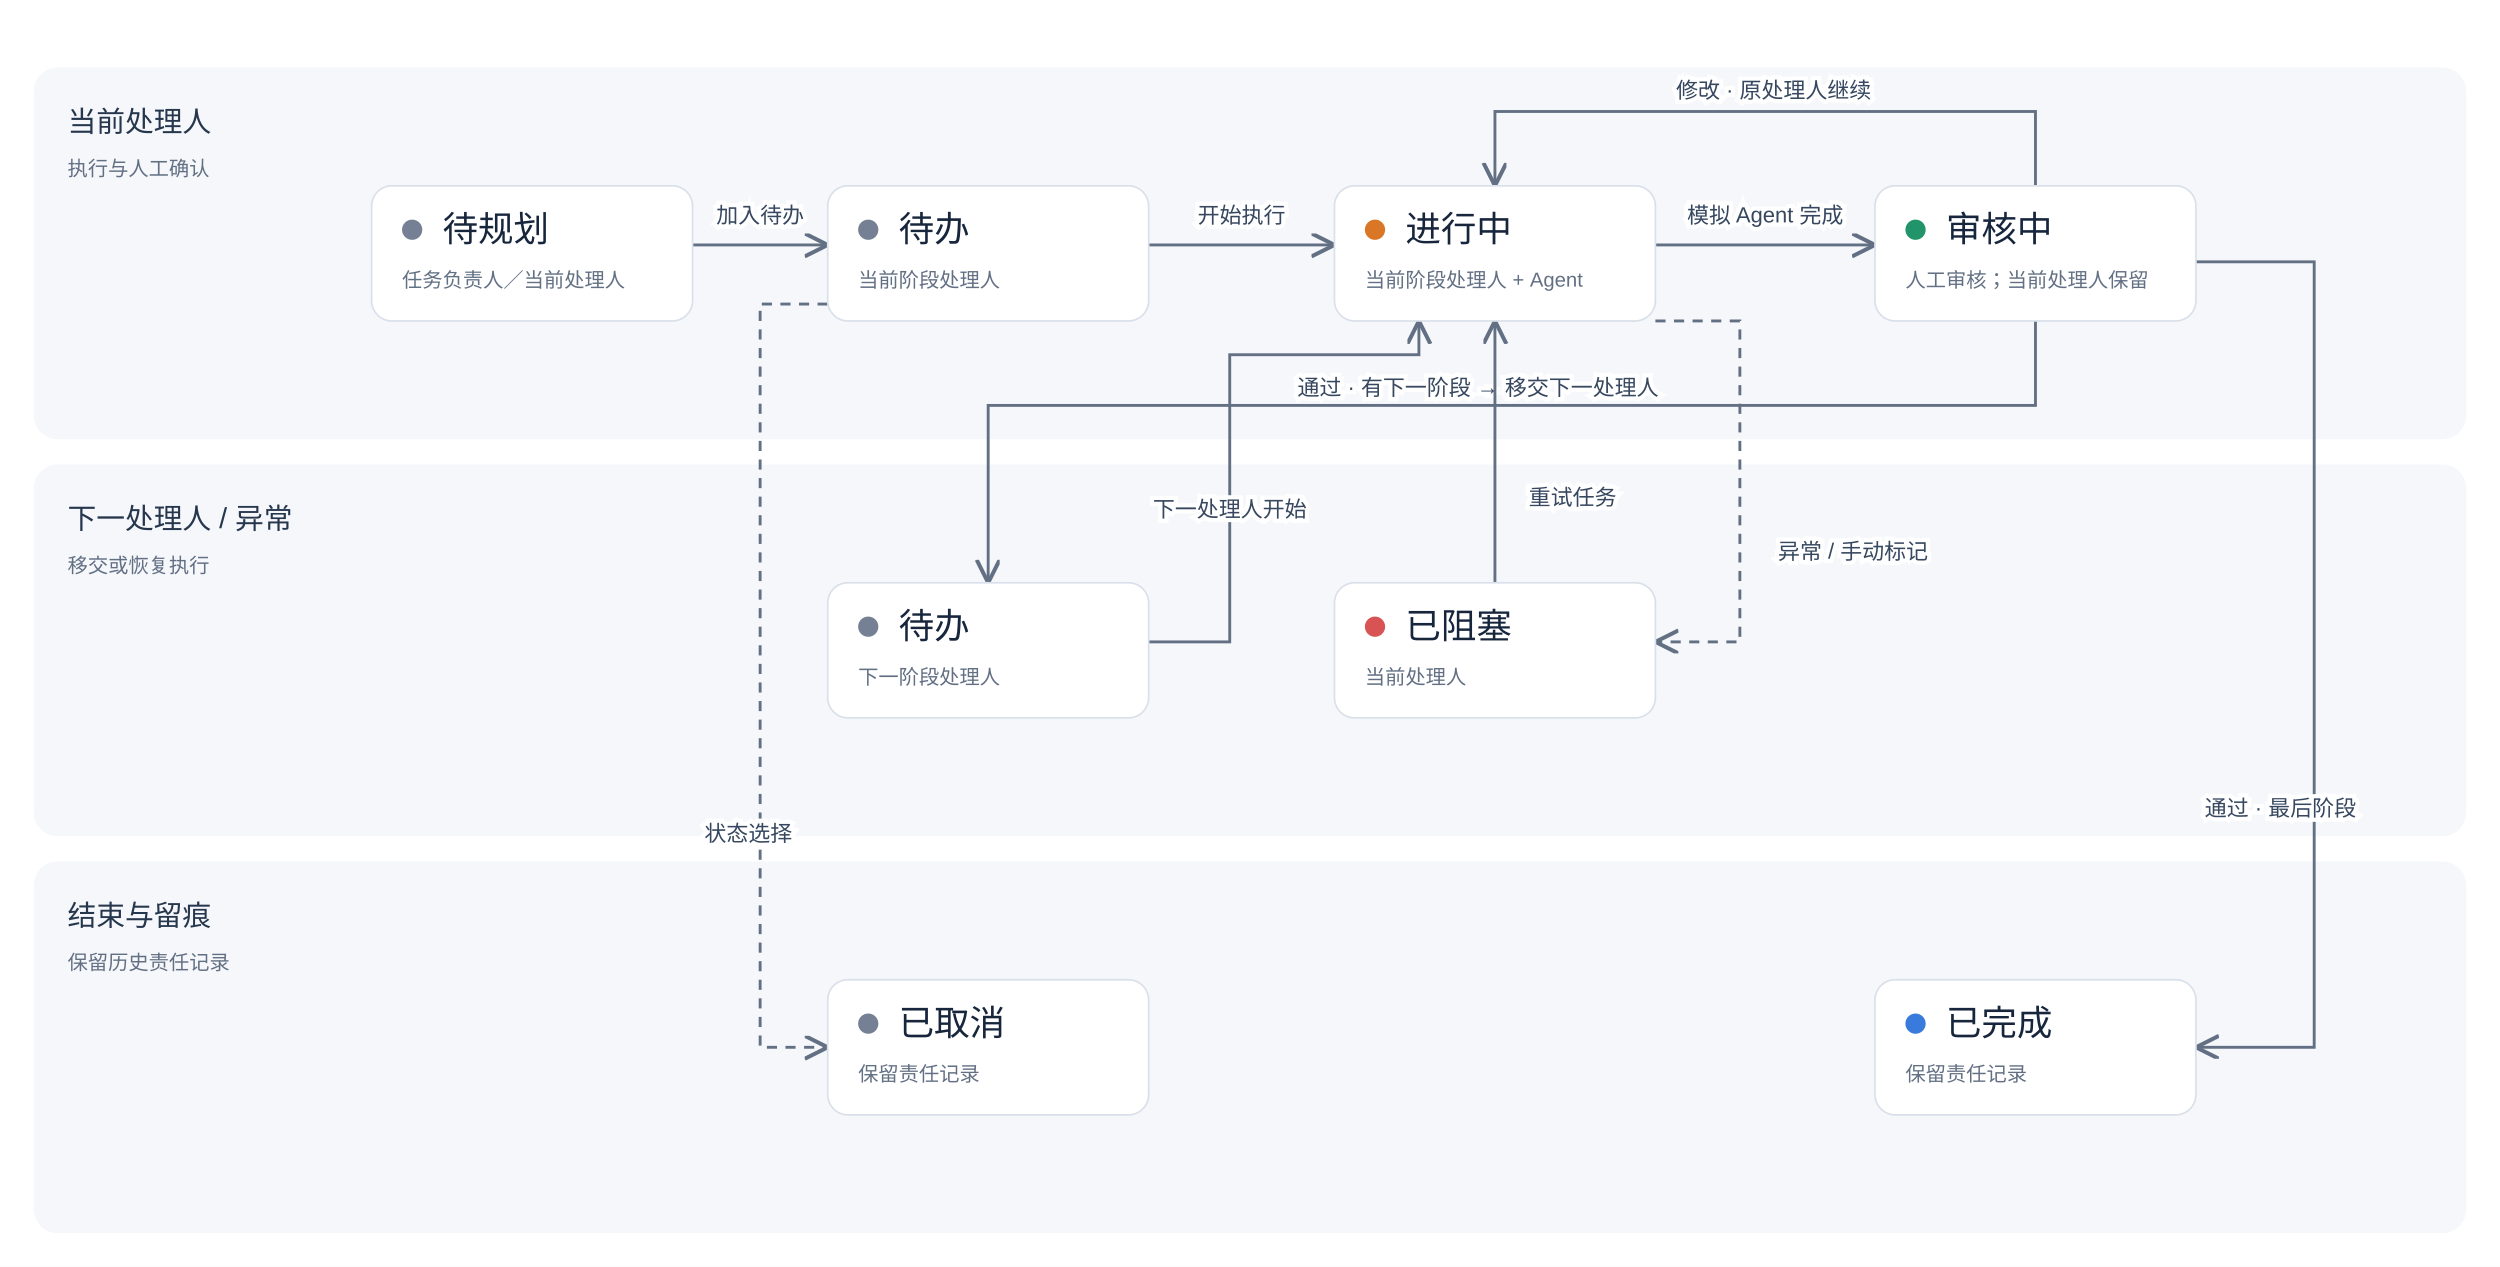
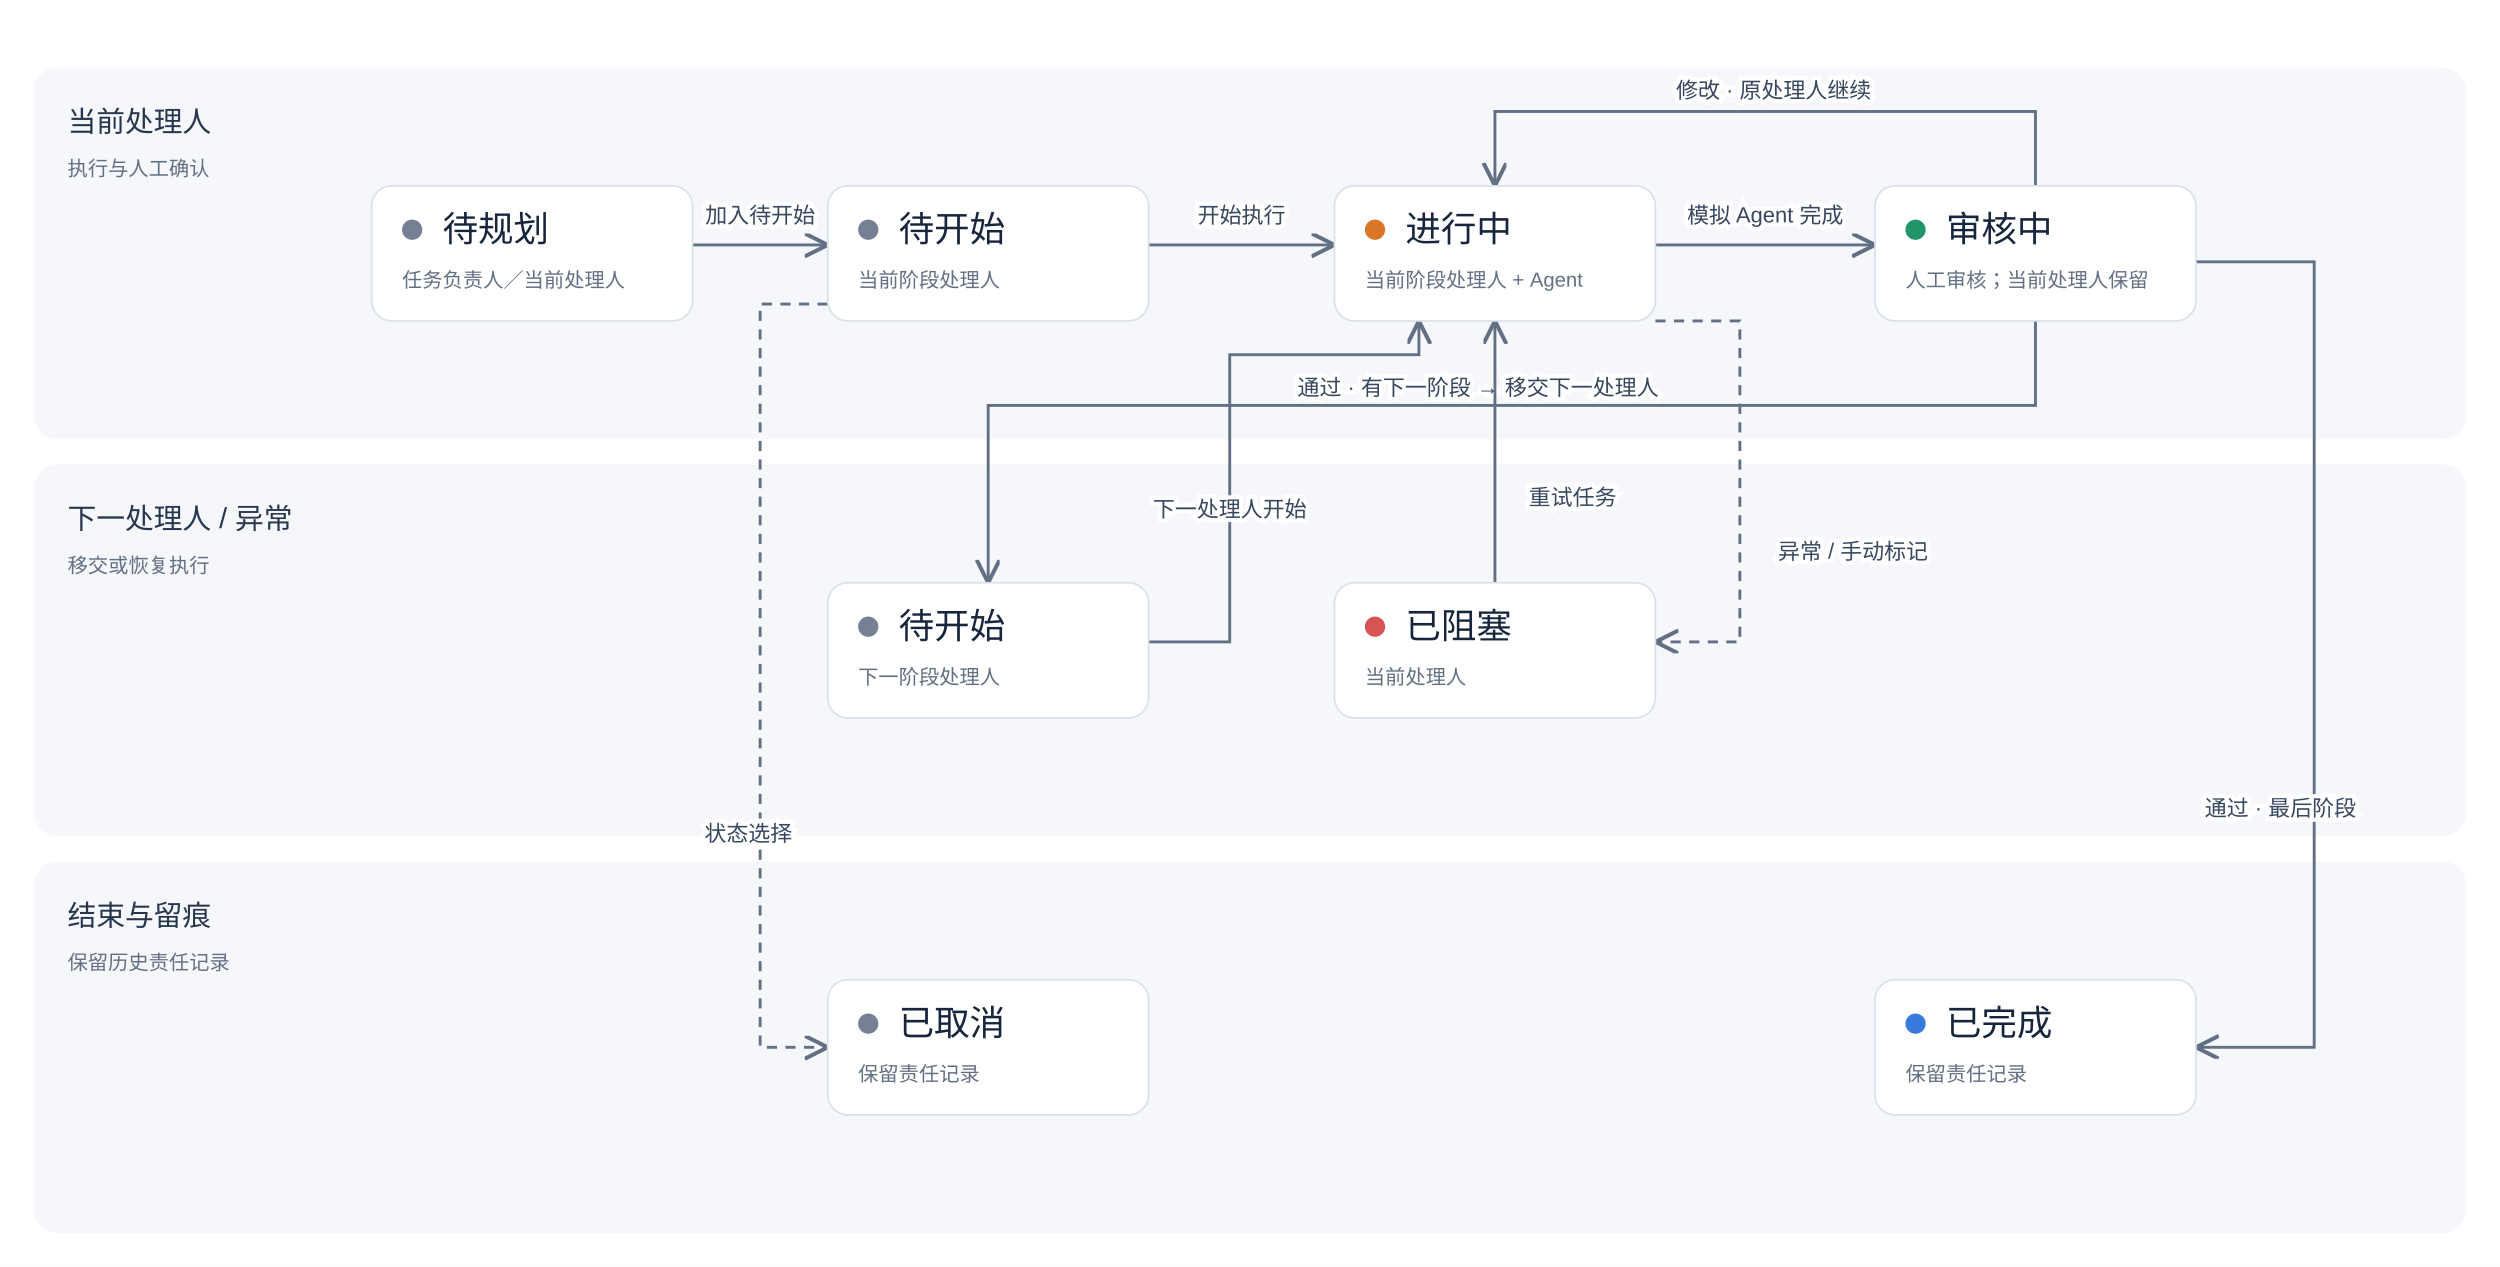
<svg xmlns="http://www.w3.org/2000/svg" width="1480" height="750" viewBox="0 50 1480 750" role="img" aria-labelledby="title desc">
  <defs>
    <marker id="arrow" markerWidth="10" markerHeight="10" refX="8" refY="4" orient="auto">
      <path d="M0 0L8 4L0 8" fill="none" stroke="#637084" stroke-width="1.4" />
    </marker>
  </defs>
  <rect width="1480" height="800" fill="#ffffff" />
  <rect x="20" y="90" width="1440" height="220" rx="14" fill="#f5f7fb" />
  <text x="40" y="128" font-family="Arial,sans-serif" font-size="17" fill="#26364d">当前处理人</text>
  <text x="40" y="154" font-family="Arial,sans-serif" font-size="12" fill="#637084">执行与人工确认</text>
  <rect x="20" y="325" width="1440" height="220" rx="14" fill="#f5f7fb" />
  <text x="40" y="363" font-family="Arial,sans-serif" font-size="17" fill="#26364d">下一处理人 / 异常</text>
  <text x="40" y="389" font-family="Arial,sans-serif" font-size="12" fill="#637084">移交或恢复执行</text>
  <rect x="20" y="560" width="1440" height="220" rx="14" fill="#f5f7fb" />
  <text x="40" y="598" font-family="Arial,sans-serif" font-size="17" fill="#26364d">结束与留痕</text>
  <text x="40" y="624" font-family="Arial,sans-serif" font-size="12" fill="#637084">保留历史责任记录</text>
  <path d="M410 195 H490" fill="none" stroke="#637084" stroke-width="1.7" marker-end="url(#arrow)" />
-   <text x="450" y="182" text-anchor="middle" font-family="Arial,sans-serif" font-size="13" fill="#36475f" stroke="white" stroke-width="5" paint-order="stroke">加入待办</text>
+   <text x="450" y="182" text-anchor="middle" font-family="Arial,sans-serif" font-size="13" fill="#36475f" stroke="white" stroke-width="5" paint-order="stroke">加入待开始</text>
  <path d="M680 195 H790" fill="none" stroke="#637084" stroke-width="1.7" marker-end="url(#arrow)" />
  <text x="735" y="182" text-anchor="middle" font-family="Arial,sans-serif" font-size="13" fill="#36475f" stroke="white" stroke-width="5" paint-order="stroke">开始执行</text>
  <path d="M980 195 H1110" fill="none" stroke="#637084" stroke-width="1.7" marker-end="url(#arrow)" />
  <text x="1045" y="182" text-anchor="middle" font-family="Arial,sans-serif" font-size="13" fill="#36475f" stroke="white" stroke-width="5" paint-order="stroke">模拟 Agent 完成</text>
  <path d="M1205 160 V116 H885 V160" fill="none" stroke="#637084" stroke-width="1.7" marker-end="url(#arrow)" />
  <text x="1050" y="108" text-anchor="middle" font-family="Arial,sans-serif" font-size="13" fill="#36475f" stroke="white" stroke-width="5" paint-order="stroke">修改 · 原处理人继续</text>
  <path d="M1205 240 V290 H585 V395" fill="none" stroke="#637084" stroke-width="1.7" marker-end="url(#arrow)" />
  <text x="875" y="284" text-anchor="middle" font-family="Arial,sans-serif" font-size="13" fill="#36475f" stroke="white" stroke-width="5" paint-order="stroke">通过 · 有下一阶段 → 移交下一处理人</text>
  <path d="M680 430 H728 V260 H840 V240" fill="none" stroke="#637084" stroke-width="1.7" marker-end="url(#arrow)" />
  <text x="728" y="356" text-anchor="middle" font-family="Arial,sans-serif" font-size="13" fill="#36475f" stroke="white" stroke-width="5" paint-order="stroke">下一处理人开始</text>
  <path d="M885 395 V240" fill="none" stroke="#637084" stroke-width="1.7" marker-end="url(#arrow)" />
  <text x="931" y="349" text-anchor="middle" font-family="Arial,sans-serif" font-size="13" fill="#36475f" stroke="white" stroke-width="5" paint-order="stroke">重试任务</text>
  <path d="M980 240 H1030 V430 H980" fill="none" stroke="#637084" stroke-width="1.7" marker-end="url(#arrow)" stroke-dasharray="6 5" />
  <text x="1097" y="381" text-anchor="middle" font-family="Arial,sans-serif" font-size="13" fill="#36475f" stroke="white" stroke-width="5" paint-order="stroke">异常 / 手动标记</text>
  <path d="M1300 205 H1370 V670 H1300" fill="none" stroke="#637084" stroke-width="1.7" marker-end="url(#arrow)" />
  <text x="1350" y="533" text-anchor="middle" font-family="Arial,sans-serif" font-size="13" fill="#36475f" stroke="white" stroke-width="5" paint-order="stroke">通过 · 最后阶段</text>
  <path d="M490 230 H450 V670 H490" fill="none" stroke="#637084" stroke-width="1.7" marker-end="url(#arrow)" stroke-dasharray="6 5" />
  <text x="443" y="548" text-anchor="middle" font-family="Arial,sans-serif" font-size="13" fill="#36475f" stroke="white" stroke-width="5" paint-order="stroke">状态选择</text>
  <g>
    <rect x="220" y="160" width="190" height="80" rx="12" fill="white" stroke="#d9e0e9" />
    <circle cx="244" cy="186" r="6" fill="#758094" />
    <text x="262" y="193" font-family="Arial,sans-serif" font-size="21" fill="#17263d">待规划</text>
    <text x="238" y="220" font-family="Arial,sans-serif" font-size="12" fill="#637084">任务负责人／当前处理人</text>
  </g>
  <g>
    <rect x="490" y="160" width="190" height="80" rx="12" fill="white" stroke="#d9e0e9" />
    <circle cx="514" cy="186" r="6" fill="#758094" />
-     <text x="532" y="193" font-family="Arial,sans-serif" font-size="21" fill="#17263d">待办</text>
+     <text x="532" y="193" font-family="Arial,sans-serif" font-size="21" fill="#17263d">待开始</text>
    <text x="508" y="220" font-family="Arial,sans-serif" font-size="12" fill="#637084">当前阶段处理人</text>
  </g>
  <g>
    <rect x="790" y="160" width="190" height="80" rx="12" fill="white" stroke="#d9e0e9" />
    <circle cx="814" cy="186" r="6" fill="#d97726" />
    <text x="832" y="193" font-family="Arial,sans-serif" font-size="21" fill="#17263d">进行中</text>
    <text x="808" y="220" font-family="Arial,sans-serif" font-size="12" fill="#637084">当前阶段处理人 + Agent</text>
  </g>
  <g>
    <rect x="1110" y="160" width="190" height="80" rx="12" fill="white" stroke="#d9e0e9" />
    <circle cx="1134" cy="186" r="6" fill="#21946a" />
    <text x="1152" y="193" font-family="Arial,sans-serif" font-size="21" fill="#17263d">审核中</text>
    <text x="1128" y="220" font-family="Arial,sans-serif" font-size="12" fill="#637084">人工审核；当前处理人保留</text>
  </g>
  <g>
    <rect x="490" y="395" width="190" height="80" rx="12" fill="white" stroke="#d9e0e9" />
    <circle cx="514" cy="421" r="6" fill="#758094" />
-     <text x="532" y="428" font-family="Arial,sans-serif" font-size="21" fill="#17263d">待办</text>
+     <text x="532" y="428" font-family="Arial,sans-serif" font-size="21" fill="#17263d">待开始</text>
    <text x="508" y="455" font-family="Arial,sans-serif" font-size="12" fill="#637084">下一阶段处理人</text>
  </g>
  <g>
    <rect x="790" y="395" width="190" height="80" rx="12" fill="white" stroke="#d9e0e9" />
    <circle cx="814" cy="421" r="6" fill="#d85353" />
    <text x="832" y="428" font-family="Arial,sans-serif" font-size="21" fill="#17263d">已阻塞</text>
    <text x="808" y="455" font-family="Arial,sans-serif" font-size="12" fill="#637084">当前处理人</text>
  </g>
  <g>
    <rect x="1110" y="630" width="190" height="80" rx="12" fill="white" stroke="#d9e0e9" />
    <circle cx="1134" cy="656" r="6" fill="#397bdc" />
    <text x="1152" y="663" font-family="Arial,sans-serif" font-size="21" fill="#17263d">已完成</text>
    <text x="1128" y="690" font-family="Arial,sans-serif" font-size="12" fill="#637084">保留责任记录</text>
  </g>
  <g>
    <rect x="490" y="630" width="190" height="80" rx="12" fill="white" stroke="#d9e0e9" />
    <circle cx="514" cy="656" r="6" fill="#758094" />
    <text x="532" y="663" font-family="Arial,sans-serif" font-size="21" fill="#17263d">已取消</text>
    <text x="508" y="690" font-family="Arial,sans-serif" font-size="12" fill="#637084">保留责任记录</text>
  </g>
</svg>
